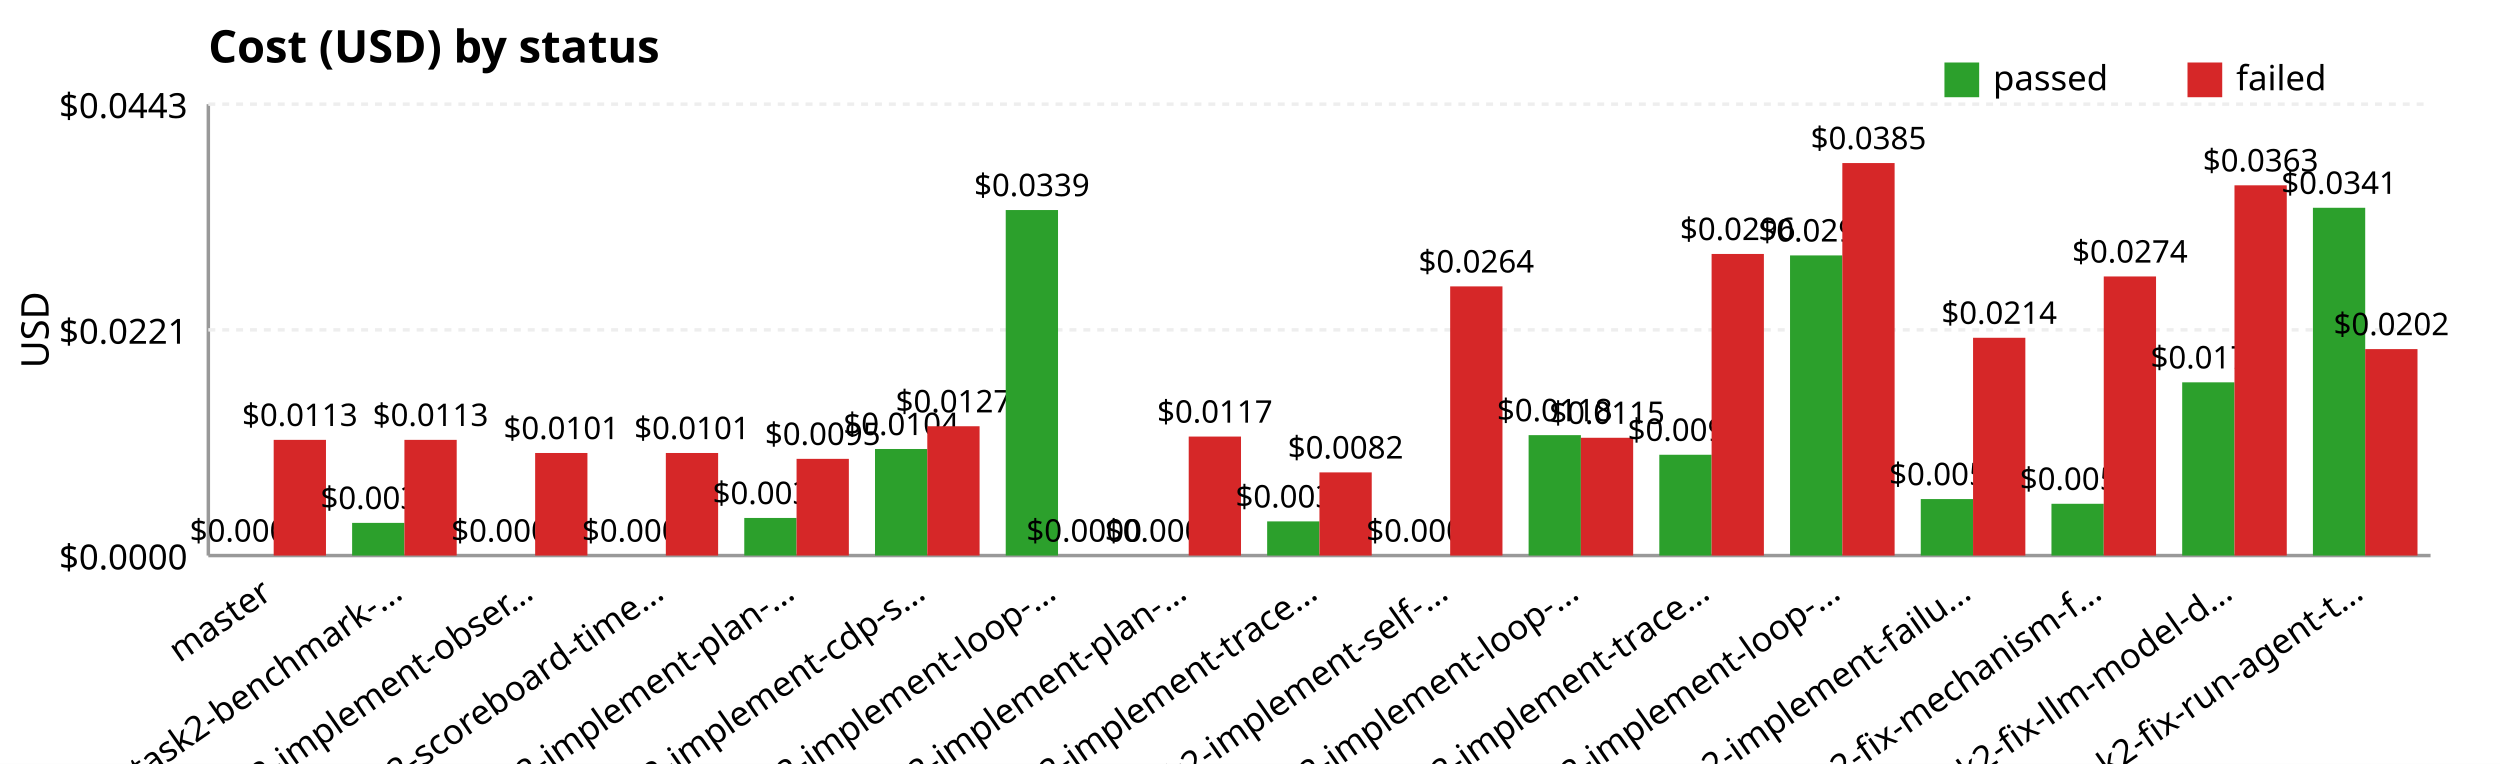
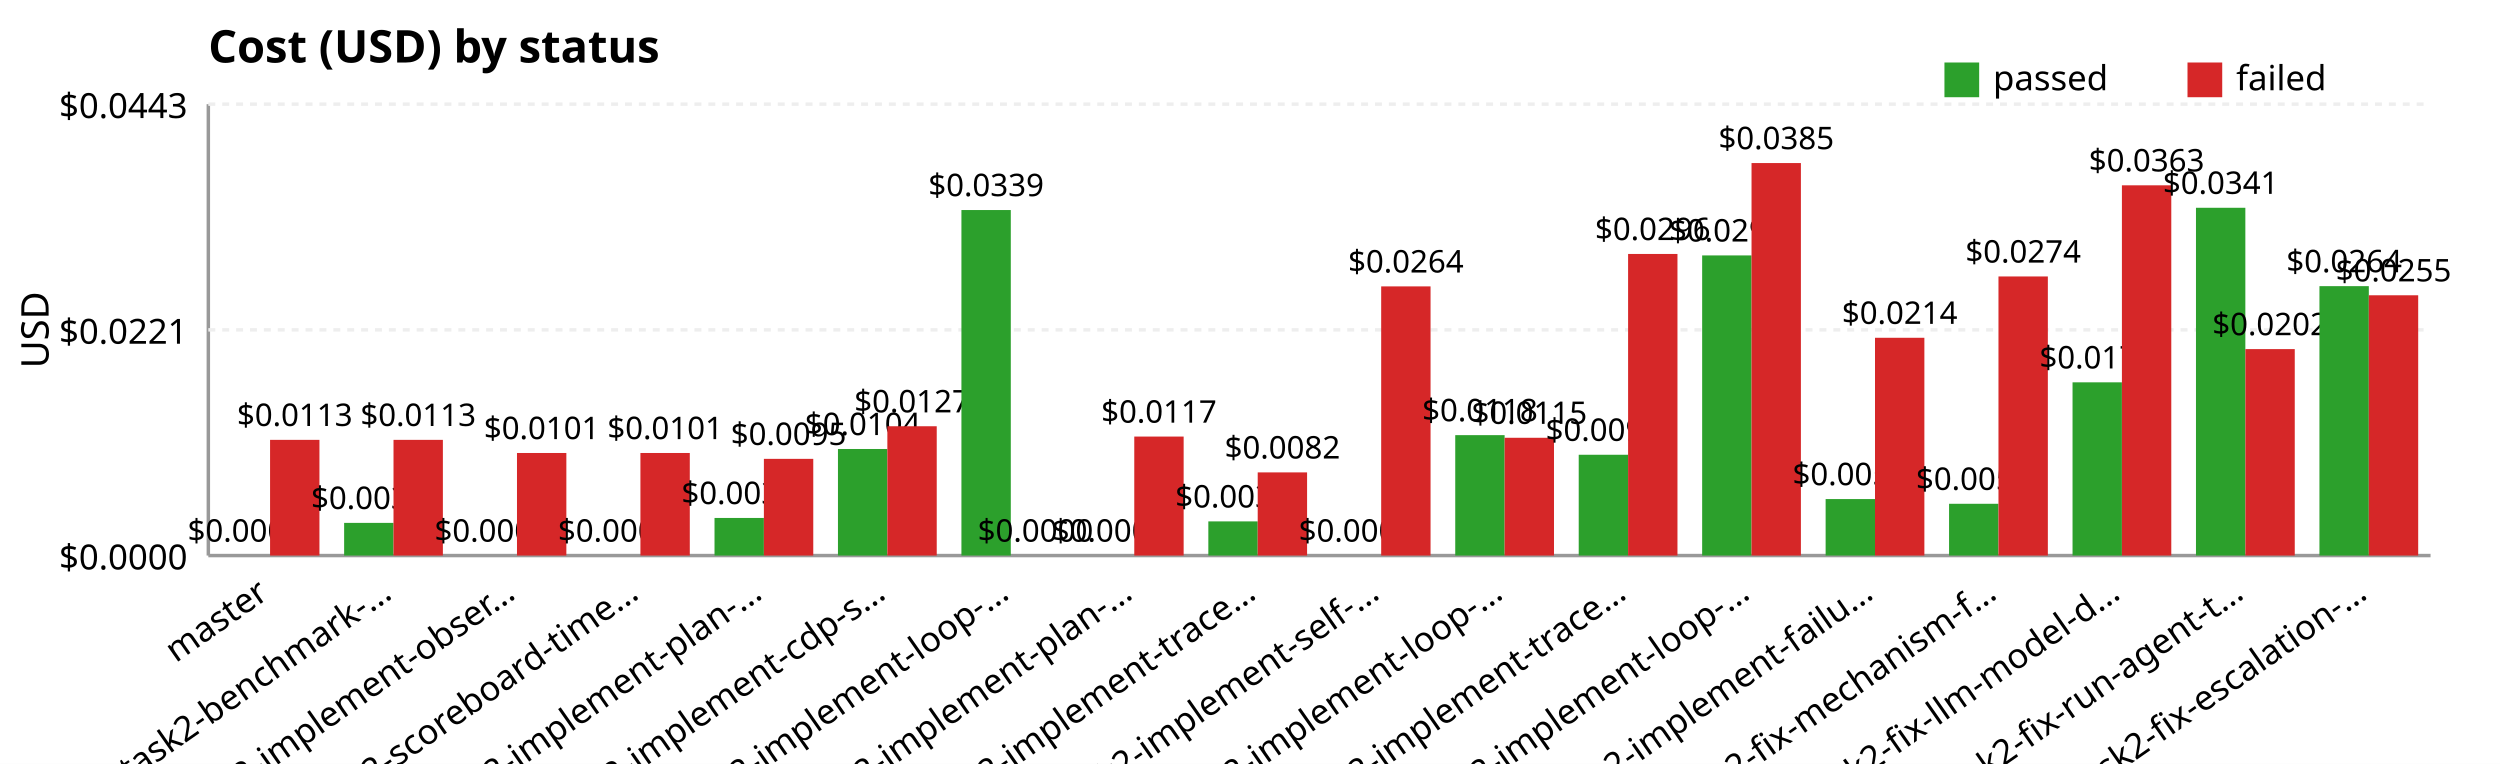
<svg xmlns="http://www.w3.org/2000/svg" viewBox="0 0 720 220" width="720" height="220" font-family="sans-serif">
  <rect width="100%" height="100%" fill="#fff" />
  <text x="60" y="18" font-size="13" font-weight="600">Cost (USD) by status</text>
  <line x1="60" y1="30" x2="60" y2="160" stroke="#999" />
  <line x1="60" y1="160" x2="700" y2="160" stroke="#999" />
  <text x="54" y="164.0" font-size="10" text-anchor="end" fill="#000">$0.0000</text>
  <text x="54" y="99.0" font-size="10" text-anchor="end" fill="#000">$0.0221</text>
  <line x1="60" y1="95.0" x2="700" y2="95.0" stroke="#eee" stroke-dasharray="2,2" />
  <text x="54" y="34.0" font-size="10" text-anchor="end" fill="#000">$0.0443</text>
  <line x1="60" y1="30.0" x2="700" y2="30.0" stroke="#eee" stroke-dasharray="2,2" />
  <text x="14" y="95.0" font-size="11" fill="#000" transform="rotate(-90 14 95.0)" text-anchor="middle">USD</text>
-   <rect x="63.76" y="160.00" width="15.06" height="0.00" fill="#2ca02c" />
-   <text x="71.29" y="156.00" font-size="9" text-anchor="middle" fill="#000">$0.0000</text>
-   <rect x="78.82" y="126.68" width="15.06" height="33.32" fill="#d62728" />
-   <text x="86.35" y="122.68" font-size="9" text-anchor="middle" fill="#000">$0.0113</text>
-   <text x="78.82" y="172" font-size="10" fill="#000" text-anchor="end" transform="rotate(-35 78.82 172)">master</text>
-   <rect x="101.41" y="150.59" width="15.06" height="9.41" fill="#2ca02c" />
-   <text x="108.94" y="146.59" font-size="9" text-anchor="middle" fill="#000">$0.0032</text>
-   <rect x="116.47" y="126.68" width="15.06" height="33.32" fill="#d62728" />
-   <text x="124.00" y="122.68" font-size="9" text-anchor="middle" fill="#000">$0.0113</text>
-   <text x="116.47" y="172" font-size="10" fill="#000" text-anchor="end" transform="rotate(-35 116.47 172)">feat-task2-benchmark-…</text>
-   <rect x="139.06" y="160.00" width="15.06" height="0.00" fill="#2ca02c" />
-   <text x="146.59" y="156.00" font-size="9" text-anchor="middle" fill="#000">$0.0000</text>
-   <rect x="154.12" y="130.46" width="15.06" height="29.54" fill="#d62728" />
-   <text x="161.65" y="126.46" font-size="9" text-anchor="middle" fill="#000">$0.0101</text>
-   <text x="154.12" y="172" font-size="10" fill="#000" text-anchor="end" transform="rotate(-35 154.12 172)">task2-implement-obser…</text>
-   <rect x="176.71" y="160.00" width="15.06" height="0.00" fill="#2ca02c" />
-   <text x="184.24" y="156.00" font-size="9" text-anchor="middle" fill="#000">$0.0000</text>
-   <rect x="191.76" y="130.46" width="15.06" height="29.54" fill="#d62728" />
-   <text x="199.29" y="126.46" font-size="9" text-anchor="middle" fill="#000">$0.0101</text>
-   <text x="191.76" y="172" font-size="10" fill="#000" text-anchor="end" transform="rotate(-35 191.76 172)">task2-scoreboard-time…</text>
-   <rect x="214.35" y="149.17" width="15.06" height="10.83" fill="#2ca02c" />
-   <text x="221.88" y="145.17" font-size="9" text-anchor="middle" fill="#000">$0.0037</text>
-   <rect x="229.41" y="132.15" width="15.06" height="27.85" fill="#d62728" />
-   <text x="236.94" y="128.15" font-size="9" text-anchor="middle" fill="#000">$0.0095</text>
-   <text x="229.41" y="172" font-size="10" fill="#000" text-anchor="end" transform="rotate(-35 229.41 172)">task2-implement-plan-…</text>
-   <rect x="252.00" y="129.31" width="15.06" height="30.69" fill="#2ca02c" />
-   <text x="259.53" y="125.31" font-size="9" text-anchor="middle" fill="#000">$0.0104</text>
-   <rect x="267.06" y="122.76" width="15.06" height="37.24" fill="#d62728" />
-   <text x="274.59" y="118.76" font-size="9" text-anchor="middle" fill="#000">$0.0127</text>
-   <text x="267.06" y="172" font-size="10" fill="#000" text-anchor="end" transform="rotate(-35 267.06 172)">task2-implement-cdp-s…</text>
-   <rect x="289.65" y="60.49" width="15.06" height="99.51" fill="#2ca02c" />
-   <text x="297.18" y="56.49" font-size="9" text-anchor="middle" fill="#000">$0.0339</text>
-   <rect x="304.71" y="160.00" width="15.06" height="0.00" fill="#d62728" />
-   <text x="312.24" y="156.00" font-size="9" text-anchor="middle" fill="#000">$0.0000</text>
-   <text x="304.71" y="172" font-size="10" fill="#000" text-anchor="end" transform="rotate(-35 304.71 172)">task2-implement-loop-…</text>
-   <rect x="327.29" y="160.00" width="15.06" height="0.00" fill="#2ca02c" />
-   <text x="334.82" y="156.00" font-size="9" text-anchor="middle" fill="#000">$0.0000</text>
-   <rect x="342.35" y="125.73" width="15.06" height="34.27" fill="#d62728" />
-   <text x="349.88" y="121.73" font-size="9" text-anchor="middle" fill="#000">$0.0117</text>
-   <text x="342.35" y="172" font-size="10" fill="#000" text-anchor="end" transform="rotate(-35 342.35 172)">task2-implement-plan-…</text>
-   <rect x="364.94" y="150.16" width="15.06" height="9.84" fill="#2ca02c" />
-   <text x="372.47" y="146.16" font-size="9" text-anchor="middle" fill="#000">$0.0033</text>
-   <rect x="380.00" y="136.05" width="15.06" height="23.95" fill="#d62728" />
-   <text x="387.53" y="132.05" font-size="9" text-anchor="middle" fill="#000">$0.0082</text>
-   <text x="380.00" y="172" font-size="10" fill="#000" text-anchor="end" transform="rotate(-35 380.00 172)">task2-implement-trace…</text>
-   <rect x="402.59" y="160.00" width="15.06" height="0.00" fill="#2ca02c" />
-   <text x="410.12" y="156.00" font-size="9" text-anchor="middle" fill="#000">$0.0000</text>
-   <rect x="417.65" y="82.48" width="15.06" height="77.52" fill="#d62728" />
-   <text x="425.18" y="78.48" font-size="9" text-anchor="middle" fill="#000">$0.0264</text>
-   <text x="417.65" y="172" font-size="10" fill="#000" text-anchor="end" transform="rotate(-35 417.65 172)">task2-implement-self-…</text>
-   <rect x="440.24" y="125.32" width="15.06" height="34.68" fill="#2ca02c" />
-   <text x="447.76" y="121.32" font-size="9" text-anchor="middle" fill="#000">$0.0118</text>
-   <rect x="455.29" y="126.08" width="15.06" height="33.92" fill="#d62728" />
-   <text x="462.82" y="122.08" font-size="9" text-anchor="middle" fill="#000">$0.0115</text>
-   <text x="455.29" y="172" font-size="10" fill="#000" text-anchor="end" transform="rotate(-35 455.29 172)">task2-implement-loop-…</text>
-   <rect x="477.88" y="130.97" width="15.06" height="29.03" fill="#2ca02c" />
-   <text x="485.41" y="126.97" font-size="9" text-anchor="middle" fill="#000">$0.0099</text>
-   <rect x="492.94" y="73.14" width="15.06" height="86.86" fill="#d62728" />
-   <text x="500.47" y="69.14" font-size="9" text-anchor="middle" fill="#000">$0.0296</text>
-   <text x="492.94" y="172" font-size="10" fill="#000" text-anchor="end" transform="rotate(-35 492.94 172)">task2-implement-trace…</text>
-   <rect x="515.53" y="73.56" width="15.06" height="86.44" fill="#2ca02c" />
-   <text x="523.06" y="69.56" font-size="9" text-anchor="middle" fill="#000">$0.0294</text>
-   <rect x="530.59" y="46.96" width="15.06" height="113.04" fill="#d62728" />
-   <text x="538.12" y="42.96" font-size="9" text-anchor="middle" fill="#000">$0.0385</text>
-   <text x="530.59" y="172" font-size="10" fill="#000" text-anchor="end" transform="rotate(-35 530.59 172)">task2-implement-loop-…</text>
-   <rect x="553.18" y="143.73" width="15.06" height="16.27" fill="#2ca02c" />
-   <text x="560.71" y="139.73" font-size="9" text-anchor="middle" fill="#000">$0.0055</text>
-   <rect x="568.24" y="97.28" width="15.06" height="62.72" fill="#d62728" />
-   <text x="575.76" y="93.28" font-size="9" text-anchor="middle" fill="#000">$0.0214</text>
-   <text x="568.24" y="172" font-size="10" fill="#000" text-anchor="end" transform="rotate(-35 568.24 172)">task2-implement-failu…</text>
-   <rect x="590.82" y="145.09" width="15.06" height="14.91" fill="#2ca02c" />
-   <text x="598.35" y="141.09" font-size="9" text-anchor="middle" fill="#000">$0.0051</text>
-   <rect x="605.88" y="79.62" width="15.06" height="80.38" fill="#d62728" />
-   <text x="613.41" y="75.62" font-size="9" text-anchor="middle" fill="#000">$0.0274</text>
-   <text x="605.88" y="172" font-size="10" fill="#000" text-anchor="end" transform="rotate(-35 605.88 172)">task2-fix-mechanism-f…</text>
-   <rect x="628.47" y="110.11" width="15.06" height="49.89" fill="#2ca02c" />
-   <text x="636.00" y="106.11" font-size="9" text-anchor="middle" fill="#000">$0.0170</text>
-   <rect x="643.53" y="53.37" width="15.06" height="106.63" fill="#d62728" />
-   <text x="651.06" y="49.37" font-size="9" text-anchor="middle" fill="#000">$0.0363</text>
-   <text x="643.53" y="172" font-size="10" fill="#000" text-anchor="end" transform="rotate(-35 643.53 172)">task2-fix-llm-model-d…</text>
-   <rect x="666.12" y="59.84" width="15.06" height="100.16" fill="#2ca02c" />
-   <text x="673.65" y="55.84" font-size="9" text-anchor="middle" fill="#000">$0.0341</text>
-   <rect x="681.18" y="100.54" width="15.06" height="59.46" fill="#d62728" />
-   <text x="688.71" y="96.54" font-size="9" text-anchor="middle" fill="#000">$0.0202</text>
-   <text x="681.18" y="172" font-size="10" fill="#000" text-anchor="end" transform="rotate(-35 681.18 172)">task2-fix-run-agent-t…</text>
+   <rect x="63.56" y="160.00" width="14.22" height="0.00" fill="#2ca02c" />
+   <text x="70.67" y="156.00" font-size="9" text-anchor="middle" fill="#000">$0.0000</text>
+   <rect x="77.78" y="126.68" width="14.22" height="33.32" fill="#d62728" />
+   <text x="84.89" y="122.68" font-size="9" text-anchor="middle" fill="#000">$0.0113</text>
+   <text x="77.78" y="172" font-size="10" fill="#000" text-anchor="end" transform="rotate(-35 77.78 172)">master</text>
+   <rect x="99.11" y="150.59" width="14.22" height="9.41" fill="#2ca02c" />
+   <text x="106.22" y="146.59" font-size="9" text-anchor="middle" fill="#000">$0.0032</text>
+   <rect x="113.33" y="126.68" width="14.22" height="33.32" fill="#d62728" />
+   <text x="120.44" y="122.68" font-size="9" text-anchor="middle" fill="#000">$0.0113</text>
+   <text x="113.33" y="172" font-size="10" fill="#000" text-anchor="end" transform="rotate(-35 113.33 172)">feat-task2-benchmark-…</text>
+   <rect x="134.67" y="160.00" width="14.22" height="0.00" fill="#2ca02c" />
+   <text x="141.78" y="156.00" font-size="9" text-anchor="middle" fill="#000">$0.0000</text>
+   <rect x="148.89" y="130.46" width="14.22" height="29.54" fill="#d62728" />
+   <text x="156.00" y="126.46" font-size="9" text-anchor="middle" fill="#000">$0.0101</text>
+   <text x="148.89" y="172" font-size="10" fill="#000" text-anchor="end" transform="rotate(-35 148.89 172)">task2-implement-obser…</text>
+   <rect x="170.22" y="160.00" width="14.22" height="0.00" fill="#2ca02c" />
+   <text x="177.33" y="156.00" font-size="9" text-anchor="middle" fill="#000">$0.0000</text>
+   <rect x="184.44" y="130.46" width="14.22" height="29.54" fill="#d62728" />
+   <text x="191.56" y="126.46" font-size="9" text-anchor="middle" fill="#000">$0.0101</text>
+   <text x="184.44" y="172" font-size="10" fill="#000" text-anchor="end" transform="rotate(-35 184.44 172)">task2-scoreboard-time…</text>
+   <rect x="205.78" y="149.17" width="14.22" height="10.83" fill="#2ca02c" />
+   <text x="212.89" y="145.17" font-size="9" text-anchor="middle" fill="#000">$0.0037</text>
+   <rect x="220.00" y="132.15" width="14.22" height="27.85" fill="#d62728" />
+   <text x="227.11" y="128.15" font-size="9" text-anchor="middle" fill="#000">$0.0095</text>
+   <text x="220.00" y="172" font-size="10" fill="#000" text-anchor="end" transform="rotate(-35 220.00 172)">task2-implement-plan-…</text>
+   <rect x="241.33" y="129.31" width="14.22" height="30.69" fill="#2ca02c" />
+   <text x="248.44" y="125.31" font-size="9" text-anchor="middle" fill="#000">$0.0104</text>
+   <rect x="255.56" y="122.76" width="14.22" height="37.24" fill="#d62728" />
+   <text x="262.67" y="118.76" font-size="9" text-anchor="middle" fill="#000">$0.0127</text>
+   <text x="255.56" y="172" font-size="10" fill="#000" text-anchor="end" transform="rotate(-35 255.56 172)">task2-implement-cdp-s…</text>
+   <rect x="276.89" y="60.49" width="14.22" height="99.51" fill="#2ca02c" />
+   <text x="284.00" y="56.49" font-size="9" text-anchor="middle" fill="#000">$0.0339</text>
+   <rect x="291.11" y="160.00" width="14.22" height="0.00" fill="#d62728" />
+   <text x="298.22" y="156.00" font-size="9" text-anchor="middle" fill="#000">$0.0000</text>
+   <text x="291.11" y="172" font-size="10" fill="#000" text-anchor="end" transform="rotate(-35 291.11 172)">task2-implement-loop-…</text>
+   <rect x="312.44" y="160.00" width="14.22" height="0.00" fill="#2ca02c" />
+   <text x="319.56" y="156.00" font-size="9" text-anchor="middle" fill="#000">$0.0000</text>
+   <rect x="326.67" y="125.73" width="14.22" height="34.27" fill="#d62728" />
+   <text x="333.78" y="121.73" font-size="9" text-anchor="middle" fill="#000">$0.0117</text>
+   <text x="326.67" y="172" font-size="10" fill="#000" text-anchor="end" transform="rotate(-35 326.67 172)">task2-implement-plan-…</text>
+   <rect x="348.00" y="150.16" width="14.22" height="9.84" fill="#2ca02c" />
+   <text x="355.11" y="146.16" font-size="9" text-anchor="middle" fill="#000">$0.0033</text>
+   <rect x="362.22" y="136.05" width="14.22" height="23.95" fill="#d62728" />
+   <text x="369.33" y="132.05" font-size="9" text-anchor="middle" fill="#000">$0.0082</text>
+   <text x="362.22" y="172" font-size="10" fill="#000" text-anchor="end" transform="rotate(-35 362.22 172)">task2-implement-trace…</text>
+   <rect x="383.56" y="160.00" width="14.22" height="0.00" fill="#2ca02c" />
+   <text x="390.67" y="156.00" font-size="9" text-anchor="middle" fill="#000">$0.0000</text>
+   <rect x="397.78" y="82.48" width="14.22" height="77.52" fill="#d62728" />
+   <text x="404.89" y="78.48" font-size="9" text-anchor="middle" fill="#000">$0.0264</text>
+   <text x="397.78" y="172" font-size="10" fill="#000" text-anchor="end" transform="rotate(-35 397.78 172)">task2-implement-self-…</text>
+   <rect x="419.11" y="125.32" width="14.22" height="34.68" fill="#2ca02c" />
+   <text x="426.22" y="121.32" font-size="9" text-anchor="middle" fill="#000">$0.0118</text>
+   <rect x="433.33" y="126.08" width="14.22" height="33.92" fill="#d62728" />
+   <text x="440.44" y="122.08" font-size="9" text-anchor="middle" fill="#000">$0.0115</text>
+   <text x="433.33" y="172" font-size="10" fill="#000" text-anchor="end" transform="rotate(-35 433.33 172)">task2-implement-loop-…</text>
+   <rect x="454.67" y="130.97" width="14.22" height="29.03" fill="#2ca02c" />
+   <text x="461.78" y="126.97" font-size="9" text-anchor="middle" fill="#000">$0.0099</text>
+   <rect x="468.89" y="73.14" width="14.22" height="86.86" fill="#d62728" />
+   <text x="476.00" y="69.14" font-size="9" text-anchor="middle" fill="#000">$0.0296</text>
+   <text x="468.89" y="172" font-size="10" fill="#000" text-anchor="end" transform="rotate(-35 468.89 172)">task2-implement-trace…</text>
+   <rect x="490.22" y="73.56" width="14.22" height="86.44" fill="#2ca02c" />
+   <text x="497.33" y="69.56" font-size="9" text-anchor="middle" fill="#000">$0.0294</text>
+   <rect x="504.44" y="46.96" width="14.22" height="113.04" fill="#d62728" />
+   <text x="511.56" y="42.96" font-size="9" text-anchor="middle" fill="#000">$0.0385</text>
+   <text x="504.44" y="172" font-size="10" fill="#000" text-anchor="end" transform="rotate(-35 504.44 172)">task2-implement-loop-…</text>
+   <rect x="525.78" y="143.73" width="14.22" height="16.27" fill="#2ca02c" />
+   <text x="532.89" y="139.73" font-size="9" text-anchor="middle" fill="#000">$0.0055</text>
+   <rect x="540.00" y="97.28" width="14.22" height="62.72" fill="#d62728" />
+   <text x="547.11" y="93.28" font-size="9" text-anchor="middle" fill="#000">$0.0214</text>
+   <text x="540.00" y="172" font-size="10" fill="#000" text-anchor="end" transform="rotate(-35 540.00 172)">task2-implement-failu…</text>
+   <rect x="561.33" y="145.09" width="14.22" height="14.91" fill="#2ca02c" />
+   <text x="568.44" y="141.09" font-size="9" text-anchor="middle" fill="#000">$0.0051</text>
+   <rect x="575.56" y="79.62" width="14.22" height="80.38" fill="#d62728" />
+   <text x="582.67" y="75.62" font-size="9" text-anchor="middle" fill="#000">$0.0274</text>
+   <text x="575.56" y="172" font-size="10" fill="#000" text-anchor="end" transform="rotate(-35 575.56 172)">task2-fix-mechanism-f…</text>
+   <rect x="596.89" y="110.11" width="14.22" height="49.89" fill="#2ca02c" />
+   <text x="604.00" y="106.11" font-size="9" text-anchor="middle" fill="#000">$0.0170</text>
+   <rect x="611.11" y="53.37" width="14.22" height="106.63" fill="#d62728" />
+   <text x="618.22" y="49.37" font-size="9" text-anchor="middle" fill="#000">$0.0363</text>
+   <text x="611.11" y="172" font-size="10" fill="#000" text-anchor="end" transform="rotate(-35 611.11 172)">task2-fix-llm-model-d…</text>
+   <rect x="632.44" y="59.84" width="14.22" height="100.16" fill="#2ca02c" />
+   <text x="639.56" y="55.84" font-size="9" text-anchor="middle" fill="#000">$0.0341</text>
+   <rect x="646.67" y="100.54" width="14.22" height="59.46" fill="#d62728" />
+   <text x="653.78" y="96.54" font-size="9" text-anchor="middle" fill="#000">$0.0202</text>
+   <text x="646.67" y="172" font-size="10" fill="#000" text-anchor="end" transform="rotate(-35 646.67 172)">task2-fix-run-agent-t…</text>
+   <rect x="668.00" y="82.41" width="14.22" height="77.59" fill="#2ca02c" />
+   <text x="675.11" y="78.41" font-size="9" text-anchor="middle" fill="#000">$0.0264</text>
+   <rect x="682.22" y="85.04" width="14.22" height="74.96" fill="#d62728" />
+   <text x="689.33" y="81.04" font-size="9" text-anchor="middle" fill="#000">$0.0255</text>
+   <text x="682.22" y="172" font-size="10" fill="#000" text-anchor="end" transform="rotate(-35 682.22 172)">task2-fix-escalation-…</text>
  <rect x="560" y="18" width="10" height="10" fill="#2ca02c" />
  <text x="574" y="26" font-size="10" fill="#000">passed</text>
  <rect x="630" y="18" width="10" height="10" fill="#d62728" />
  <text x="644" y="26" font-size="10" fill="#000">failed</text>
</svg>
